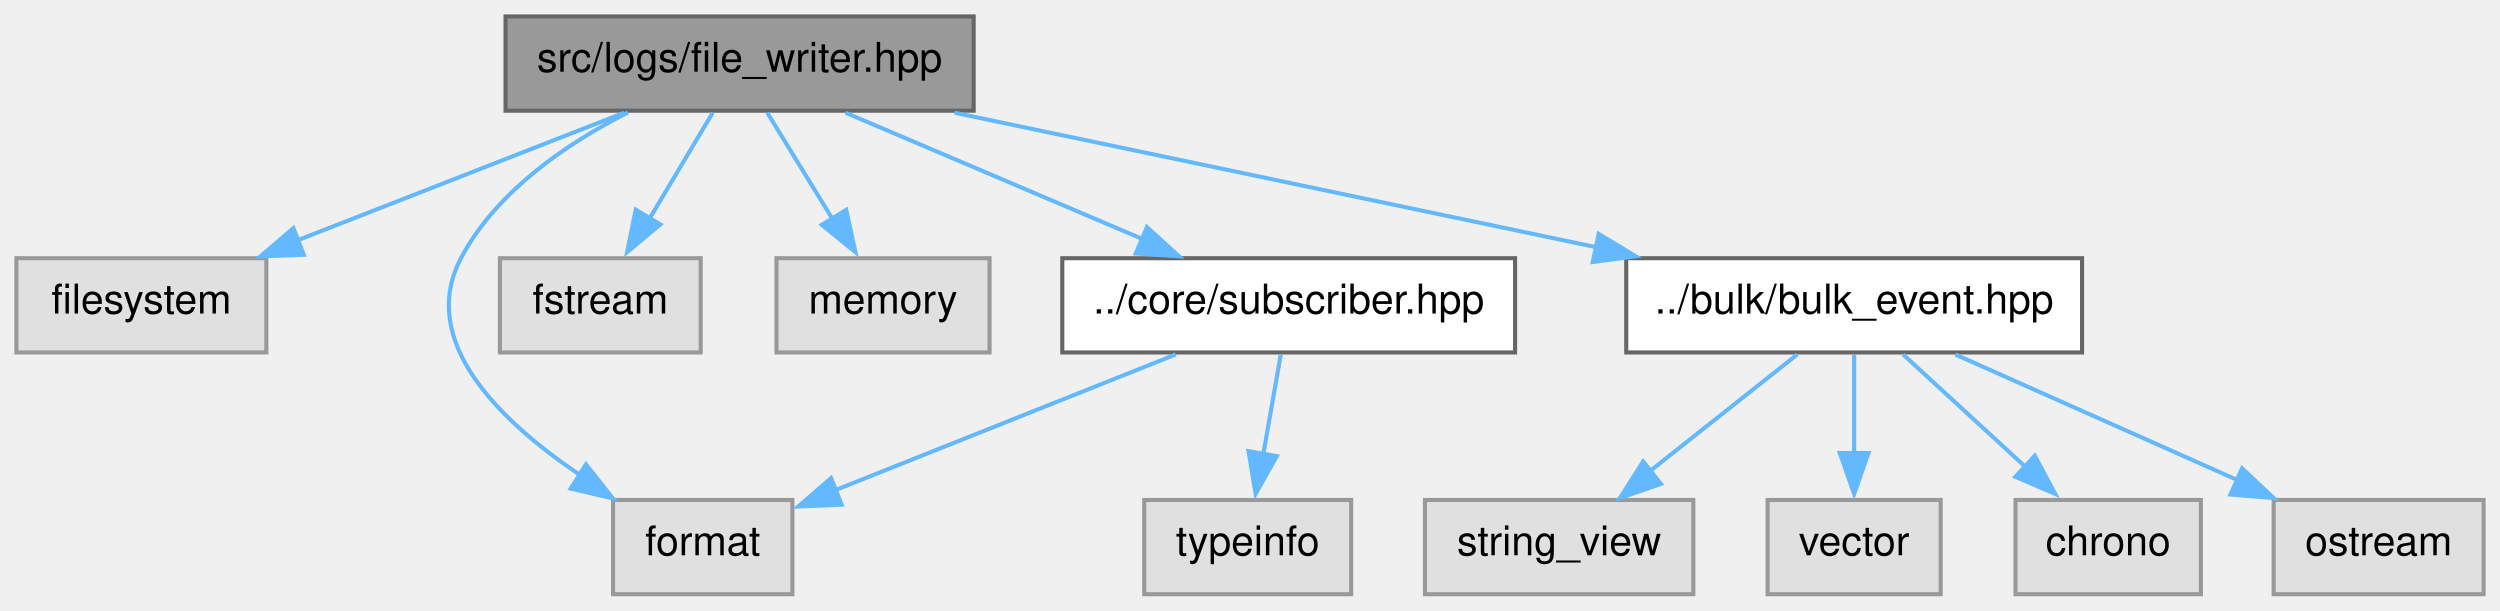
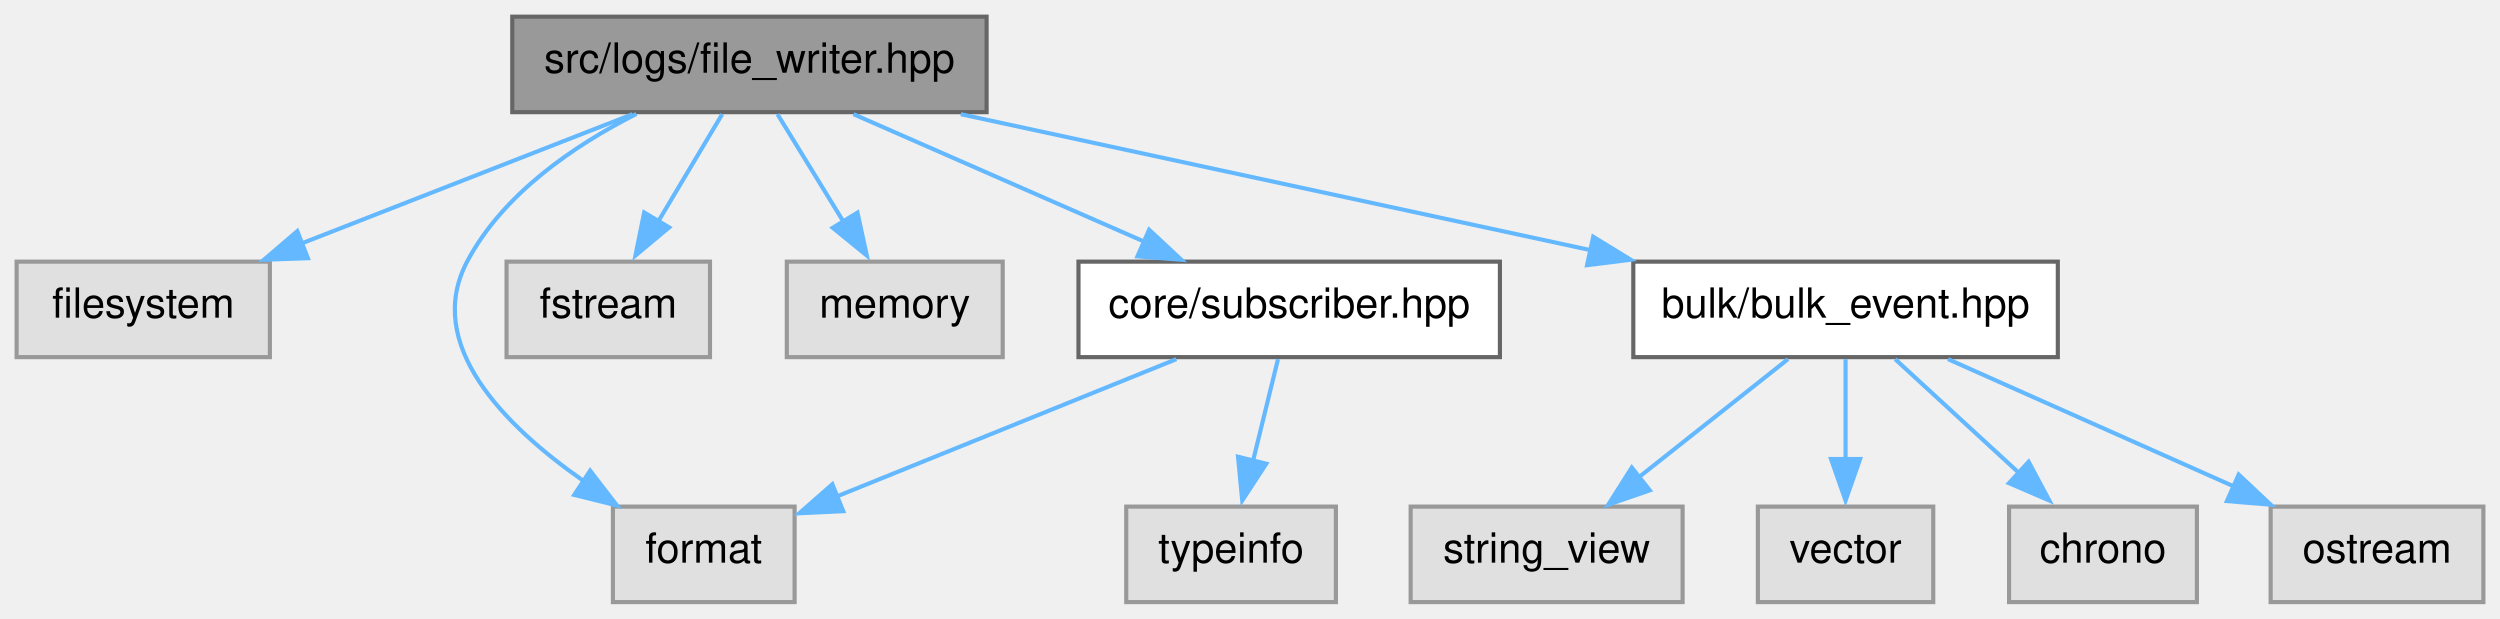
- <svg xmlns="http://www.w3.org/2000/svg" xmlns:xlink="http://www.w3.org/1999/xlink" width="610pt" height="149pt" viewBox="0.00 0.00 610.12 149.00">
+ <svg xmlns="http://www.w3.org/2000/svg" xmlns:xlink="http://www.w3.org/1999/xlink" width="602pt" height="149pt" viewBox="0.00 0.00 602.12 149.00">
  <g id="graph0" class="graph" transform="scale(1 1) rotate(0) translate(4 145)">
    <g id="Node000001" class="node">
      <g id="a_Node000001">
        <a xlink:title=" ">
          <polygon fill="#999999" stroke="#666666" points="233.62,-141 119.38,-141 119.38,-118 233.62,-118 233.62,-141" />
          <text text-anchor="middle" x="176.5" y="-127.5" font-family="Helvetica,sans-Serif" font-size="10.00">src/logs/file_writer.hpp</text>
        </a>
      </g>
    </g>
    <g id="Node000002" class="node">
      <g id="a_Node000002">
        <a xlink:title=" ">
          <polygon fill="#e0e0e0" stroke="#999999" points="61,-82 0,-82 0,-59 61,-59 61,-82" />
          <text text-anchor="middle" x="30.5" y="-68.5" font-family="Helvetica,sans-Serif" font-size="10.00">filesystem</text>
        </a>
      </g>
    </g>
    <g id="edge1_Node000001_Node000002" class="edge">
      <g id="a_edge1_Node000001_Node000002">
        <a xlink:title=" ">
          <path fill="none" stroke="#63b8ff" d="M148.35,-117.51C125.73,-108.68 93.72,-96.18 68.78,-86.44" />
          <polygon fill="#63b8ff" stroke="#63b8ff" points="70.15,-82.83 59.56,-82.46 67.61,-89.35 70.15,-82.83" />
        </a>
      </g>
    </g>
    <g id="Node000003" class="node">
      <g id="a_Node000003">
        <a xlink:title=" ">
-           <polygon fill="#e0e0e0" stroke="#999999" points="189.38,-23 145.62,-23 145.62,0 189.38,0 189.38,-23" />
-           <text text-anchor="middle" x="167.5" y="-9.5" font-family="Helvetica,sans-Serif" font-size="10.00">format</text>
+           <polygon fill="#e0e0e0" stroke="#999999" points="187.38,-23 143.62,-23 143.62,0 187.38,0 187.38,-23" />
+           <text text-anchor="middle" x="165.5" y="-9.5" font-family="Helvetica,sans-Serif" font-size="10.00">format</text>
        </a>
      </g>
    </g>
    <g id="edge2_Node000001_Node000003" class="edge">
      <g id="a_edge2_Node000001_Node000003">
        <a xlink:title=" ">
-           <path fill="none" stroke="#63b8ff" d="M149.26,-117.57C134.31,-110 117.11,-98.32 108.5,-82 97.85,-61.82 117.91,-42.33 137.46,-29.15" />
-           <polygon fill="#63b8ff" stroke="#63b8ff" points="139.01,-31.68 145.59,-23.38 135.27,-25.76 139.01,-31.68" />
+           <path fill="none" stroke="#63b8ff" d="M149.26,-117.57C134.31,-110 117.11,-98.32 108.5,-82 97.99,-62.07 117.46,-42.52 136.44,-29.25" />
+           <polygon fill="#63b8ff" stroke="#63b8ff" points="138.13,-31.67 144.59,-23.27 134.3,-25.82 138.13,-31.67" />
        </a>
      </g>
    </g>
    <g id="Node000004" class="node">
      <g id="a_Node000004">
        <a xlink:title=" ">
          <polygon fill="#e0e0e0" stroke="#999999" points="167,-82 118,-82 118,-59 167,-59 167,-82" />
          <text text-anchor="middle" x="142.5" y="-68.5" font-family="Helvetica,sans-Serif" font-size="10.00">fstream</text>
        </a>
      </g>
    </g>
    <g id="edge3_Node000001_Node000004" class="edge">
      <g id="a_edge3_Node000001_Node000004">
        <a xlink:title=" ">
          <path fill="none" stroke="#63b8ff" d="M169.94,-117.51C165.62,-110.26 159.82,-100.53 154.66,-91.89" />
          <polygon fill="#63b8ff" stroke="#63b8ff" points="157.16,-90.25 149.04,-83.46 151.15,-93.84 157.16,-90.25" />
        </a>
      </g>
    </g>
    <g id="Node000005" class="node">
      <g id="a_Node000005">
        <a xlink:title=" ">
          <polygon fill="#e0e0e0" stroke="#999999" points="237.5,-82 185.5,-82 185.5,-59 237.5,-59 237.5,-82" />
          <text text-anchor="middle" x="211.5" y="-68.5" font-family="Helvetica,sans-Serif" font-size="10.00">memory</text>
        </a>
      </g>
    </g>
    <g id="edge4_Node000001_Node000005" class="edge">
      <g id="a_edge4_Node000001_Node000005">
        <a xlink:title=" ">
          <path fill="none" stroke="#63b8ff" d="M183.25,-117.51C187.75,-110.18 193.81,-100.32 199.15,-91.61" />
          <polygon fill="#63b8ff" stroke="#63b8ff" points="202.52,-93.81 204.77,-83.46 196.56,-90.15 202.52,-93.81" />
        </a>
      </g>
    </g>
    <g id="Node000006" class="node">
      <g id="a_Node000006">
        <a xlink:href="bulk__event_8hpp.html" target="_top" xlink:title=" ">
-           <polygon fill="white" stroke="#666666" points="504.12,-82 392.88,-82 392.88,-59 504.12,-59 504.12,-82" />
-           <text text-anchor="middle" x="448.5" y="-68.5" font-family="Helvetica,sans-Serif" font-size="10.00">../bulk/bulk_event.hpp</text>
+           <polygon fill="white" stroke="#666666" points="491.62,-82 389.38,-82 389.38,-59 491.62,-59 491.62,-82" />
+           <text text-anchor="middle" x="440.5" y="-68.5" font-family="Helvetica,sans-Serif" font-size="10.00">bulk/bulk_event.hpp</text>
        </a>
      </g>
    </g>
    <g id="edge5_Node000001_Node000006" class="edge">
      <g id="a_edge5_Node000001_Node000006">
        <a xlink:title=" ">
-           <path fill="none" stroke="#63b8ff" d="M228.94,-117.51C273.72,-108.13 338.23,-94.61 385.74,-84.65" />
-           <polygon fill="#63b8ff" stroke="#63b8ff" points="386.15,-87.93 395.22,-82.46 384.71,-81.08 386.15,-87.93" />
+           <path fill="none" stroke="#63b8ff" d="M227.4,-117.51C270.68,-108.17 332.95,-94.72 379.01,-84.78" />
+           <polygon fill="#63b8ff" stroke="#63b8ff" points="379.72,-87.99 388.75,-82.46 378.24,-81.15 379.72,-87.99" />
        </a>
      </g>
    </g>
    <g id="Node000011" class="node">
      <g id="a_Node000011">
        <a xlink:href="subscriber_8hpp.html" target="_top" xlink:title=" ">
-           <polygon fill="white" stroke="#666666" points="365.75,-82 255.25,-82 255.25,-59 365.75,-59 365.75,-82" />
-           <text text-anchor="middle" x="310.5" y="-68.5" font-family="Helvetica,sans-Serif" font-size="10.00">../core/subscriber.hpp</text>
+           <polygon fill="white" stroke="#666666" points="357.25,-82 255.75,-82 255.75,-59 357.25,-59 357.25,-82" />
+           <text text-anchor="middle" x="306.5" y="-68.5" font-family="Helvetica,sans-Serif" font-size="10.00">core/subscriber.hpp</text>
        </a>
      </g>
    </g>
    <g id="edge10_Node000001_Node000011" class="edge">
      <g id="a_edge10_Node000001_Node000011">
        <a xlink:title=" ">
-           <path fill="none" stroke="#63b8ff" d="M202.34,-117.51C222.91,-108.76 251.95,-96.41 274.75,-86.71" />
-           <polygon fill="#63b8ff" stroke="#63b8ff" points="275.91,-89.59 283.74,-82.46 273.17,-83.15 275.91,-89.59" />
+           <path fill="none" stroke="#63b8ff" d="M201.57,-117.51C221.44,-108.8 249.44,-96.52 271.52,-86.84" />
+           <polygon fill="#63b8ff" stroke="#63b8ff" points="272.76,-89.68 280.51,-82.46 269.95,-83.27 272.76,-89.68" />
        </a>
      </g>
    </g>
    <g id="Node000007" class="node">
      <g id="a_Node000007">
        <a xlink:title=" ">
-           <polygon fill="#e0e0e0" stroke="#999999" points="533.12,-23 487.88,-23 487.88,0 533.12,0 533.12,-23" />
-           <text text-anchor="middle" x="510.5" y="-9.5" font-family="Helvetica,sans-Serif" font-size="10.00">chrono</text>
+           <polygon fill="#e0e0e0" stroke="#999999" points="525.12,-23 479.88,-23 479.88,0 525.12,0 525.12,-23" />
+           <text text-anchor="middle" x="502.5" y="-9.5" font-family="Helvetica,sans-Serif" font-size="10.00">chrono</text>
        </a>
      </g>
    </g>
    <g id="edge6_Node000006_Node000007" class="edge">
      <g id="a_edge6_Node000006_Node000007">
        <a xlink:title=" ">
-           <path fill="none" stroke="#63b8ff" d="M460.45,-58.51C469.03,-50.62 480.78,-39.82 490.75,-30.66" />
-           <polygon fill="#63b8ff" stroke="#63b8ff" points="492.59,-33.8 497.58,-24.46 487.85,-28.65 492.59,-33.8" />
+           <path fill="none" stroke="#63b8ff" d="M452.45,-58.51C461.03,-50.62 472.78,-39.82 482.75,-30.66" />
+           <polygon fill="#63b8ff" stroke="#63b8ff" points="484.59,-33.8 489.58,-24.46 479.85,-28.65 484.59,-33.8" />
        </a>
      </g>
    </g>
    <g id="Node000008" class="node">
      <g id="a_Node000008">
        <a xlink:title=" ">
-           <polygon fill="#e0e0e0" stroke="#999999" points="602.12,-23 550.88,-23 550.88,0 602.12,0 602.12,-23" />
-           <text text-anchor="middle" x="576.5" y="-9.5" font-family="Helvetica,sans-Serif" font-size="10.00">ostream</text>
+           <polygon fill="#e0e0e0" stroke="#999999" points="594.12,-23 542.88,-23 542.88,0 594.12,0 594.12,-23" />
+           <text text-anchor="middle" x="568.5" y="-9.5" font-family="Helvetica,sans-Serif" font-size="10.00">ostream</text>
        </a>
      </g>
    </g>
    <g id="edge7_Node000006_Node000008" class="edge">
      <g id="a_edge7_Node000006_Node000008">
        <a xlink:title=" ">
-           <path fill="none" stroke="#63b8ff" d="M473.18,-58.51C492.75,-49.8 520.32,-37.52 542.06,-27.84" />
-           <polygon fill="#63b8ff" stroke="#63b8ff" points="543.18,-30.72 550.9,-23.46 540.34,-24.33 543.18,-30.72" />
+           <path fill="none" stroke="#63b8ff" d="M465.18,-58.51C484.75,-49.8 512.32,-37.52 534.06,-27.84" />
+           <polygon fill="#63b8ff" stroke="#63b8ff" points="535.18,-30.72 542.9,-23.46 532.34,-24.33 535.18,-30.72" />
        </a>
      </g>
    </g>
    <g id="Node000009" class="node">
      <g id="a_Node000009">
        <a xlink:title=" ">
-           <polygon fill="#e0e0e0" stroke="#999999" points="409.25,-23 343.75,-23 343.75,0 409.25,0 409.25,-23" />
-           <text text-anchor="middle" x="376.5" y="-9.5" font-family="Helvetica,sans-Serif" font-size="10.00">string_view</text>
+           <polygon fill="#e0e0e0" stroke="#999999" points="401.25,-23 335.75,-23 335.75,0 401.25,0 401.25,-23" />
+           <text text-anchor="middle" x="368.5" y="-9.5" font-family="Helvetica,sans-Serif" font-size="10.00">string_view</text>
        </a>
      </g>
    </g>
    <g id="edge8_Node000006_Node000009" class="edge">
      <g id="a_edge8_Node000006_Node000009">
        <a xlink:title=" ">
-           <path fill="none" stroke="#63b8ff" d="M434.62,-58.51C424.46,-50.47 410.46,-39.39 398.75,-30.11" />
-           <polygon fill="#63b8ff" stroke="#63b8ff" points="401.35,-26.92 391.34,-23.46 397.01,-32.41 401.35,-26.92" />
+           <path fill="none" stroke="#63b8ff" d="M426.62,-58.51C416.46,-50.47 402.46,-39.39 390.75,-30.11" />
+           <polygon fill="#63b8ff" stroke="#63b8ff" points="393.35,-26.92 383.34,-23.46 389.01,-32.41 393.35,-26.92" />
        </a>
      </g>
    </g>
    <g id="Node000010" class="node">
      <g id="a_Node000010">
        <a xlink:title=" ">
-           <polygon fill="#e0e0e0" stroke="#999999" points="469.62,-23 427.38,-23 427.38,0 469.62,0 469.62,-23" />
-           <text text-anchor="middle" x="448.5" y="-9.5" font-family="Helvetica,sans-Serif" font-size="10.00">vector</text>
+           <polygon fill="#e0e0e0" stroke="#999999" points="461.62,-23 419.38,-23 419.38,0 461.62,0 461.62,-23" />
+           <text text-anchor="middle" x="440.5" y="-9.5" font-family="Helvetica,sans-Serif" font-size="10.00">vector</text>
        </a>
      </g>
    </g>
    <g id="edge9_Node000006_Node000010" class="edge">
      <g id="a_edge9_Node000006_Node000010">
        <a xlink:title=" ">
-           <path fill="none" stroke="#63b8ff" d="M448.5,-58.51C448.5,-51.65 448.5,-42.58 448.5,-34.31" />
-           <polygon fill="#63b8ff" stroke="#63b8ff" points="452,-34.46 448.5,-24.46 445,-34.46 452,-34.46" />
+           <path fill="none" stroke="#63b8ff" d="M440.5,-58.51C440.5,-51.65 440.5,-42.58 440.5,-34.31" />
+           <polygon fill="#63b8ff" stroke="#63b8ff" points="444,-34.46 440.5,-24.46 437,-34.46 444,-34.46" />
        </a>
      </g>
    </g>
    <g id="edge11_Node000011_Node000003" class="edge">
      <g id="a_edge11_Node000011_Node000003">
        <a xlink:title=" ">
-           <path fill="none" stroke="#63b8ff" d="M282.93,-58.51C259.21,-49.06 224.96,-35.4 199.93,-25.43" />
-           <polygon fill="#63b8ff" stroke="#63b8ff" points="201.41,-21.85 190.82,-21.4 198.82,-28.35 201.41,-21.85" />
+           <path fill="none" stroke="#63b8ff" d="M279.31,-58.51C255.93,-49.06 222.16,-35.4 197.48,-25.43" />
+           <polygon fill="#63b8ff" stroke="#63b8ff" points="199.09,-21.9 188.51,-21.4 196.47,-28.39 199.09,-21.9" />
        </a>
      </g>
    </g>
    <g id="Node000012" class="node">
      <g id="a_Node000012">
        <a xlink:title=" ">
-           <polygon fill="#e0e0e0" stroke="#999999" points="325.75,-23 275.25,-23 275.25,0 325.75,0 325.75,-23" />
-           <text text-anchor="middle" x="300.5" y="-9.5" font-family="Helvetica,sans-Serif" font-size="10.00">typeinfo</text>
+           <polygon fill="#e0e0e0" stroke="#999999" points="317.75,-23 267.25,-23 267.25,0 317.75,0 317.75,-23" />
+           <text text-anchor="middle" x="292.5" y="-9.5" font-family="Helvetica,sans-Serif" font-size="10.00">typeinfo</text>
        </a>
      </g>
    </g>
    <g id="edge12_Node000011_Node000012" class="edge">
      <g id="a_edge12_Node000011_Node000012">
        <a xlink:title=" ">
-           <path fill="none" stroke="#63b8ff" d="M308.57,-58.51C307.35,-51.57 305.74,-42.37 304.28,-34.02" />
-           <polygon fill="#63b8ff" stroke="#63b8ff" points="307.6,-33.7 302.42,-24.46 300.7,-34.91 307.6,-33.7" />
+           <path fill="none" stroke="#63b8ff" d="M303.8,-58.51C302.1,-51.57 299.84,-42.37 297.79,-34.02" />
+           <polygon fill="#63b8ff" stroke="#63b8ff" points="300.98,-33.33 295.19,-24.46 294.18,-35 300.98,-33.33" />
        </a>
      </g>
    </g>
  </g>
</svg>
